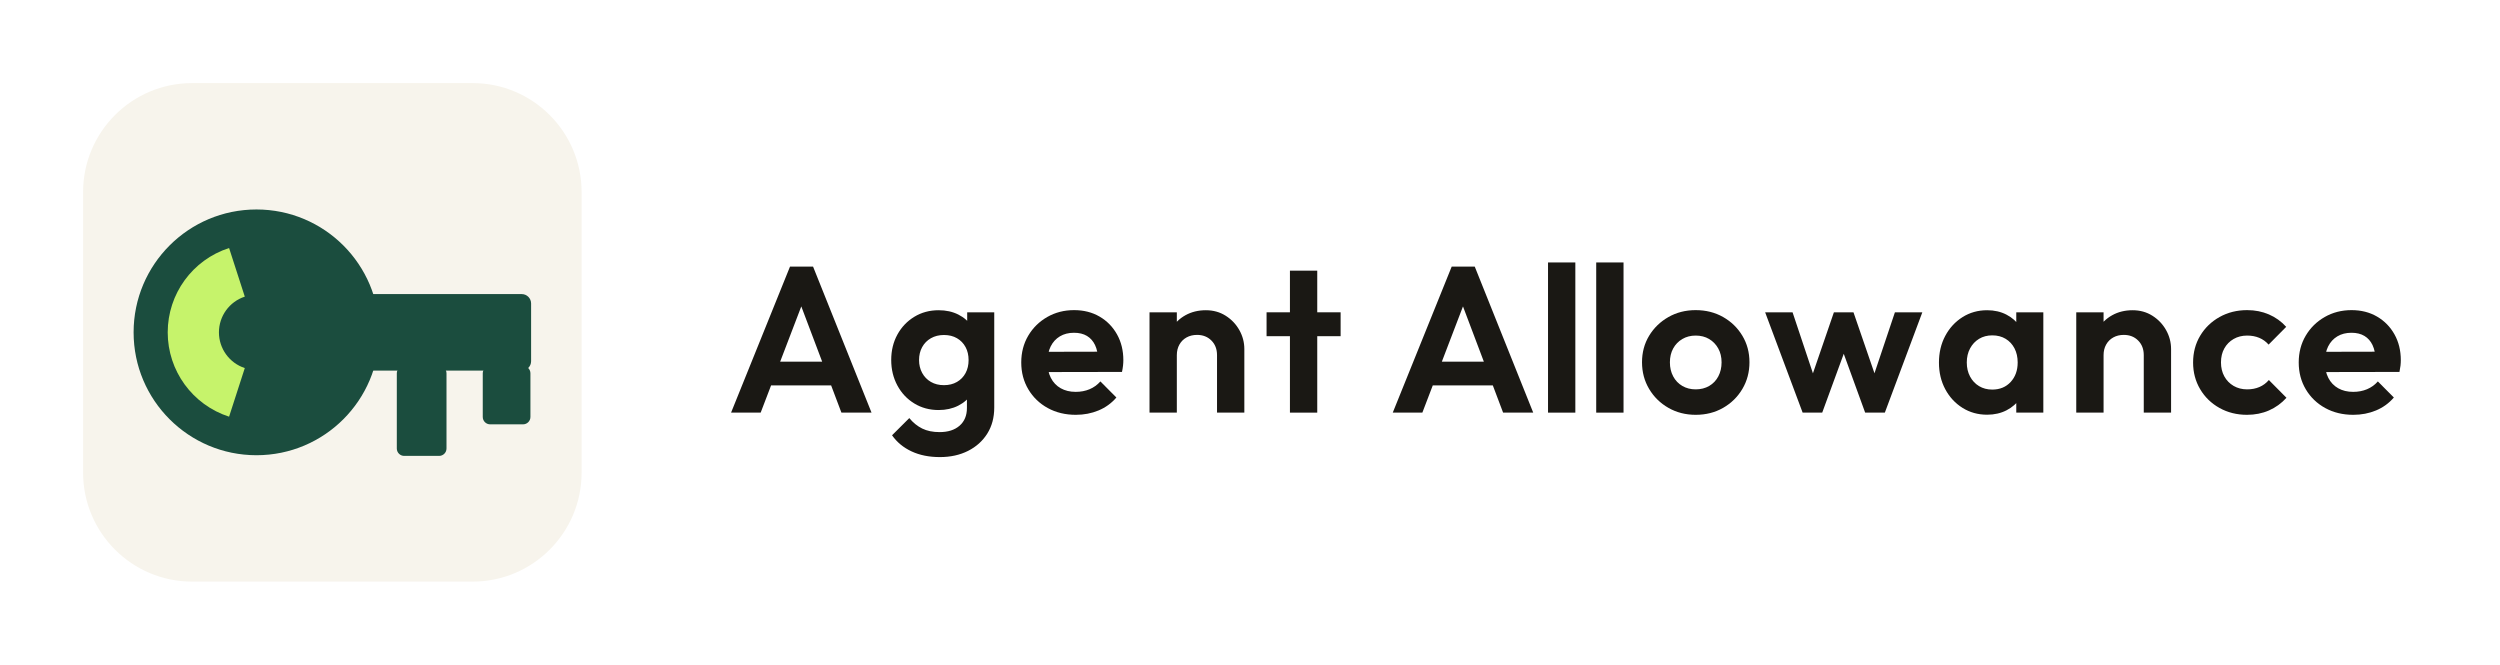
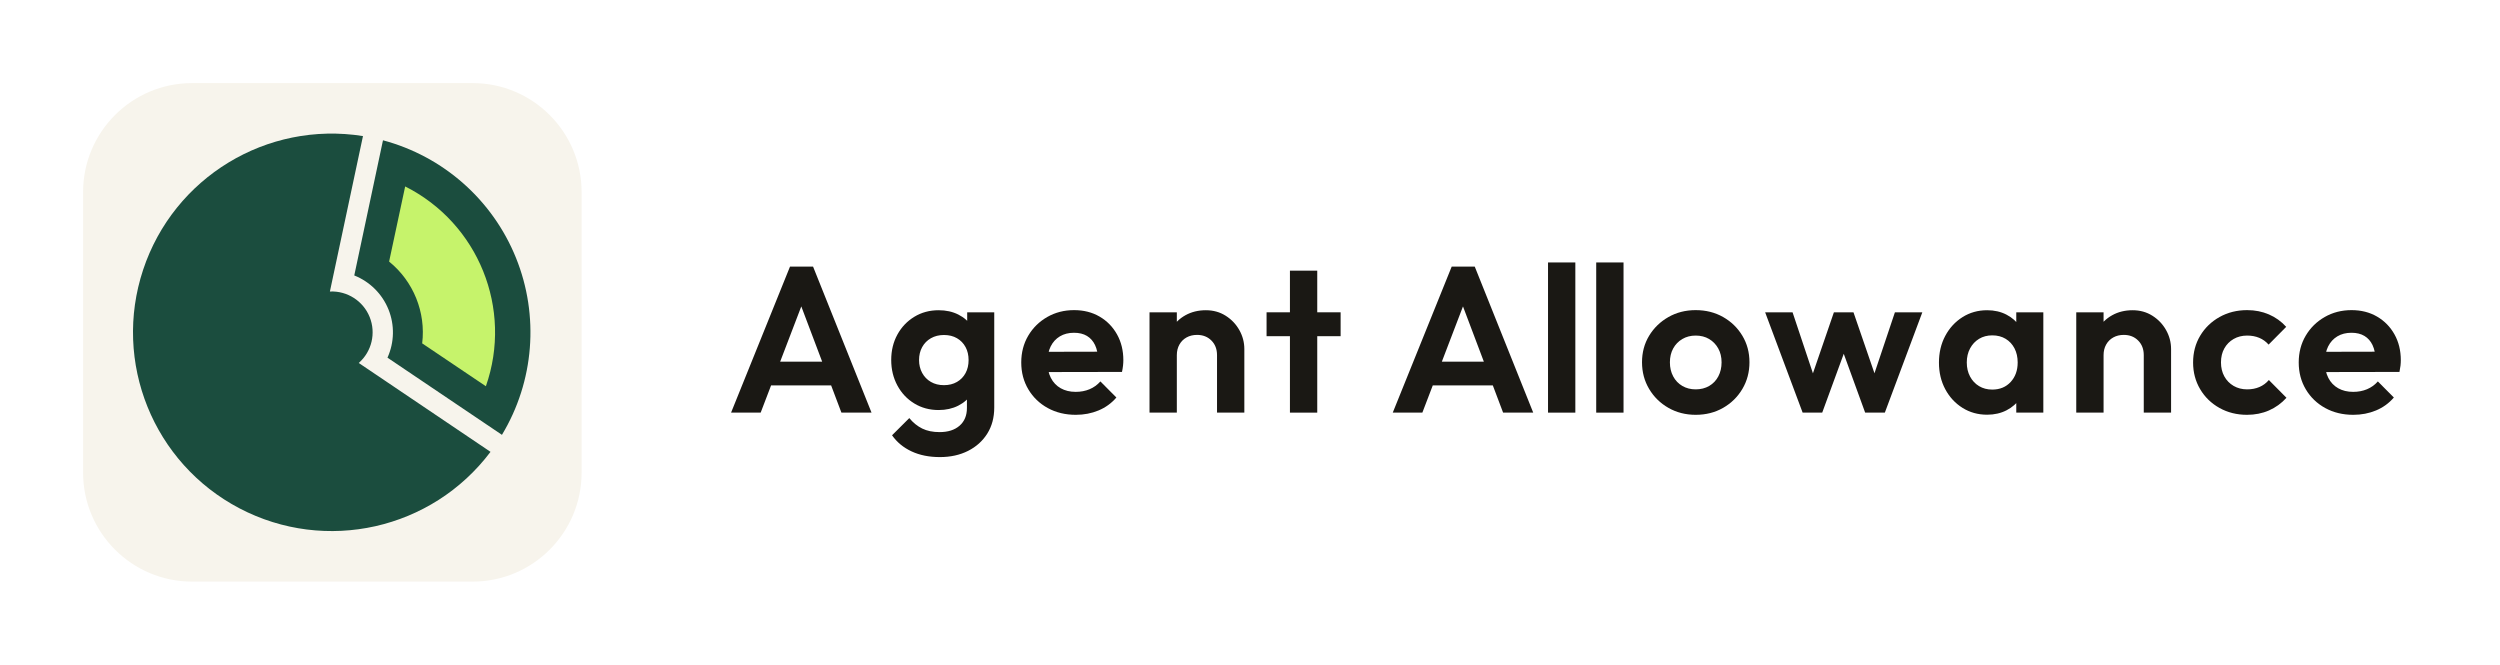
<svg xmlns="http://www.w3.org/2000/svg" viewBox="0 0 240.71 64.00" role="img" aria-label="Agent Allowance">
  <g transform="translate(8.00 8.00) scale(1.50)">
    <rect width="32" height="32" rx="7" fill="#F7F4EC" />
-     <g transform="translate(16 16) scale(0.862) translate(-16.35 -14.50)">
-       <circle cx="10.70" cy="14.50" r="9.15" fill="#1B4D3E" />
-       <rect x="13.10" y="11.65" width="18.05" height="5.70" rx="0.70" fill="#1B4D3E" />
-       <rect x="21.15" y="17.00" width="3.70" height="6.70" rx="0.55" fill="#1B4D3E" />
-       <rect x="27.55" y="17.00" width="3.55" height="4.35" rx="0.55" fill="#1B4D3E" />
-       <path fill="#C6F36B" d="M 8.66 8.22 A 6.60 6.60 0 0 0 8.66 20.78 L 9.83 17.16 A 2.80 2.80 0 0 1 9.83 11.84 Z" />
+     <g transform="translate(16 16) scale(0.8737) translate(-16.05 -16.00)">
+       <path fill="#1B4D3E" d="M 18.30 1.58 A 14.60 14.60 0 1 0 27.67 24.78 L 17.99 18.25 A 3.00 3.00 0 0 0 15.87 13.00 Z" />
+       <path fill="#1B4D3E" d="M 28.51 23.53 A 14.60 14.60 0 0 0 19.77 1.89 L 17.66 11.82 A 4.50 4.50 0 0 1 20.10 17.86 Z" />
+       <path fill="#C6F36B" d="M 27.33 19.96 A 12.00 12.00 0 0 0 21.40 5.28 L 20.22 10.80 A 6.70 6.70 0 0 1 22.65 16.81 Z" />
    </g>
  </g>
  <g transform="translate(70.00 39.73)">
    <path transform="translate(0.00 0) scale(0.02 -0.02)" d="M 19.50 0.00 L 303.25 703.00 L 414.25 703.00 L 695.75 0.00 L 550.75 0.00 L 333.00 576.50 L 382.50 576.50 L 162.00 0.00 Z M 170.00 131.25 L 170.00 245.25 L 547.75 245.25 L 547.75 131.25 Z" fill="#1A1814" />
    <path transform="translate(15.29 0) scale(0.02 -0.02)" d="M 260.25 -214.00 Q 182.50 -214.00 123.75 -186.50 Q 65.00 -159.00 30.00 -109.00 L 113.00 -26.25 Q 140.50 -59.50 175.25 -76.62 Q 210.00 -93.75 259.00 -93.75 Q 319.75 -93.75 355.12 -62.88 Q 390.50 -32.00 390.50 22.50 L 390.50 143.50 L 412.75 249.50 L 391.75 356.00 L 391.75 483.00 L 522.00 483.00 L 522.00 24.50 Q 522.00 -47.50 488.50 -100.88 Q 455.00 -154.25 396.00 -184.12 Q 337.00 -214.00 260.25 -214.00 Z M 254.25 12.50 Q 189.00 12.50 137.12 44.12 Q 85.25 75.75 55.62 130.75 Q 26.00 185.75 26.00 253.50 Q 26.00 321.50 55.62 375.62 Q 85.25 429.75 137.12 461.38 Q 189.00 493.00 254.25 493.00 Q 307.75 493.00 349.12 472.12 Q 390.50 451.25 414.62 414.38 Q 438.75 377.50 440.50 328.50 L 440.50 177.00 Q 438.75 128.75 414.25 91.50 Q 389.75 54.25 348.38 33.38 Q 307.00 12.50 254.25 12.50 Z M 279.75 132.25 Q 315.75 132.25 342.50 147.75 Q 369.25 163.25 383.88 190.38 Q 398.50 217.50 398.50 253.00 Q 398.50 288.50 383.88 315.62 Q 369.25 342.75 342.62 358.25 Q 316.00 373.75 280.00 373.75 Q 244.25 373.75 217.12 358.25 Q 190.00 342.75 175.00 315.50 Q 160.00 288.25 160.00 253.00 Q 160.00 218.75 175.00 191.12 Q 190.00 163.50 217.00 147.88 Q 244.00 132.25 279.75 132.25 Z" fill="#1A1814" />
    <path transform="translate(27.81 0) scale(0.02 -0.02)" d="M 288.75 -10.50 Q 213.25 -10.50 153.88 22.00 Q 94.50 54.50 60.25 111.88 Q 26.00 169.25 26.00 241.50 Q 26.00 313.50 59.62 370.38 Q 93.25 427.25 151.12 460.38 Q 209.00 493.50 280.25 493.50 Q 349.75 493.50 403.12 462.38 Q 456.50 431.25 487.00 376.75 Q 517.50 322.25 517.50 252.50 Q 517.50 239.75 516.00 226.25 Q 514.50 212.75 511.00 196.00 L 104.50 195.25 L 104.50 292.75 L 450.00 293.50 L 396.50 253.25 Q 395.00 296.25 381.38 325.12 Q 367.75 354.00 342.38 369.25 Q 317.00 384.50 279.75 384.50 Q 240.75 384.50 212.00 367.25 Q 183.25 350.00 167.62 318.62 Q 152.00 287.25 152.00 243.50 Q 152.00 199.50 168.62 167.12 Q 185.25 134.75 216.00 117.38 Q 246.75 100.00 288.00 100.00 Q 324.50 100.00 354.75 112.62 Q 385.00 125.25 407.00 150.25 L 484.00 72.75 Q 448.50 31.50 398.00 10.50 Q 347.50 -10.50 288.75 -10.50 Z" fill="#1A1814" />
    <path transform="translate(39.53 0) scale(0.02 -0.02)" d="M 382.50 0.00 L 382.50 276.75 Q 382.50 320.00 355.50 347.12 Q 328.50 374.25 286.43 374.25 Q 257.81 374.25 235.78 362.00 Q 213.75 349.75 201.38 327.62 Q 189.00 305.50 189.00 276.75 L 137.75 303.25 Q 137.75 359.50 162.38 402.12 Q 187.00 444.75 230.42 468.88 Q 273.84 493.00 328.80 493.00 Q 382.25 493.00 424.12 466.50 Q 466.00 440.00 490.00 397.25 Q 514.00 354.50 514.00 306.00 L 514.00 0.00 Z M 57.50 0.00 L 57.50 483.00 L 189.00 483.00 L 189.00 0.00 Z" fill="#1A1814" />
    <path transform="translate(51.63 0) scale(0.02 -0.02)" d="M 128.50 0.00 L 128.50 683.50 L 260.00 683.50 L 260.00 0.00 Z M 16.00 368.00 L 16.00 483.00 L 372.50 483.00 L 372.50 368.00 Z" fill="#1A1814" />
    <path transform="translate(63.71 0) scale(0.02 -0.02)" d="M 19.50 0.00 L 303.25 703.00 L 414.25 703.00 L 695.75 0.00 L 550.75 0.00 L 333.00 576.50 L 382.50 576.50 L 162.00 0.00 Z M 170.00 131.25 L 170.00 245.25 L 547.75 245.25 L 547.75 131.25 Z" fill="#1A1814" />
    <path transform="translate(77.90 0) scale(0.02 -0.02)" d="M 57.50 0.00 L 57.50 723.00 L 189.00 723.00 L 189.00 0.00 Z" fill="#1A1814" />
    <path transform="translate(82.54 0) scale(0.02 -0.02)" d="M 57.50 0.00 L 57.50 723.00 L 189.00 723.00 L 189.00 0.00 Z" fill="#1A1814" />
    <path transform="translate(87.58 0) scale(0.02 -0.02)" d="M 284.50 -10.50 Q 211.75 -10.50 153.12 23.00 Q 94.50 56.50 60.25 114.00 Q 26.00 171.50 26.00 242.50 Q 26.00 313.50 60.12 370.00 Q 94.25 426.50 152.88 460.00 Q 211.50 493.50 284.25 493.50 Q 357.75 493.50 416.25 460.38 Q 474.75 427.25 509.00 370.38 Q 543.25 313.50 543.25 242.50 Q 543.25 171.50 509.12 114.00 Q 475.00 56.50 416.50 23.00 Q 358.00 -10.50 284.50 -10.50 Z M 284.25 112.00 Q 321.25 112.00 349.50 128.50 Q 377.75 145.00 393.38 174.62 Q 409.00 204.25 409.00 242.25 Q 409.00 280.25 392.88 309.12 Q 376.75 338.00 349.00 354.50 Q 321.25 371.00 284.25 371.00 Q 248.25 371.00 220.00 354.38 Q 191.75 337.75 176.00 308.88 Q 160.25 280.00 160.25 242.00 Q 160.25 204.25 176.00 174.62 Q 191.75 145.00 220.00 128.50 Q 248.25 112.00 284.25 112.00 Z" fill="#1A1814" />
    <path transform="translate(99.83 0) scale(0.02 -0.02)" d="M 186.75 0.00 L 6.25 483.00 L 138.25 483.00 L 255.50 131.75 L 216.25 130.75 L 337.25 483.00 L 431.50 483.00 L 552.75 130.75 L 513.25 131.75 L 631.00 483.00 L 763.00 483.00 L 582.50 0.00 L 487.75 0.00 L 366.25 334.00 L 403.25 334.00 L 281.00 0.00 Z" fill="#1A1814" />
    <path transform="translate(116.14 0) scale(0.02 -0.02)" d="M 259.50 -10.00 Q 193.50 -10.00 140.88 23.00 Q 88.25 56.00 57.88 112.75 Q 27.50 169.50 27.50 240.75 Q 27.50 312.75 57.88 369.62 Q 88.25 426.50 140.88 459.75 Q 193.50 493.00 259.50 493.00 Q 311.50 493.00 352.50 471.75 Q 393.50 450.50 418.38 413.25 Q 443.25 376.00 445.00 328.50 L 445.00 154.50 Q 443.25 107.00 418.75 69.75 Q 394.25 32.50 352.88 11.25 Q 311.50 -10.00 259.50 -10.00 Z M 284.00 111.00 Q 339.00 111.00 372.75 147.62 Q 406.50 184.25 406.50 241.50 Q 406.50 280.00 391.25 309.38 Q 376.00 338.75 348.50 355.38 Q 321.00 372.00 284.25 372.00 Q 248.25 372.00 220.75 355.38 Q 193.25 338.75 177.38 309.25 Q 161.50 279.75 161.50 241.50 Q 161.50 203.25 177.25 173.75 Q 193.00 144.25 220.62 127.62 Q 248.25 111.00 284.00 111.00 Z M 399.75 0.00 L 399.75 129.75 L 420.75 247.50 L 399.75 364.25 L 399.75 483.00 L 530.00 483.00 L 530.00 0.00 Z" fill="#1A1814" />
    <path transform="translate(128.76 0) scale(0.02 -0.02)" d="M 382.50 0.00 L 382.50 276.75 Q 382.50 320.00 355.50 347.12 Q 328.50 374.25 286.43 374.25 Q 257.81 374.25 235.78 362.00 Q 213.75 349.75 201.38 327.62 Q 189.00 305.50 189.00 276.75 L 137.75 303.25 Q 137.75 359.50 162.38 402.12 Q 187.00 444.75 230.42 468.88 Q 273.84 493.00 328.80 493.00 Q 382.25 493.00 424.12 466.50 Q 466.00 440.00 490.00 397.25 Q 514.00 354.50 514.00 306.00 L 514.00 0.00 Z M 57.50 0.00 L 57.50 483.00 L 189.00 483.00 L 189.00 0.00 Z" fill="#1A1814" />
    <path transform="translate(140.64 0) scale(0.02 -0.02)" d="M 285.50 -10.50 Q 212.25 -10.50 153.12 22.50 Q 94.00 55.50 60.00 112.88 Q 26.00 170.25 26.00 241.25 Q 26.00 313.25 60.12 370.25 Q 94.25 427.25 153.50 460.38 Q 212.75 493.50 286.25 493.50 Q 342.75 493.50 390.75 472.88 Q 438.75 452.25 474.25 413.00 L 389.50 327.50 Q 370.50 349.25 344.38 360.12 Q 318.25 371.00 286.25 371.00 Q 249.50 371.00 221.00 354.50 Q 192.50 338.00 176.38 309.25 Q 160.25 280.50 160.25 241.75 Q 160.25 203.75 176.38 174.50 Q 192.50 145.25 221.12 128.62 Q 249.75 112.00 286.25 112.00 Q 319.00 112.00 345.38 123.38 Q 371.75 134.75 390.75 157.00 L 475.50 71.50 Q 439.25 31.50 391.12 10.50 Q 343.00 -10.50 285.50 -10.50 Z" fill="#1A1814" />
    <path transform="translate(150.81 0) scale(0.02 -0.02)" d="M 288.75 -10.50 Q 213.25 -10.50 153.88 22.00 Q 94.50 54.50 60.25 111.88 Q 26.00 169.25 26.00 241.50 Q 26.00 313.50 59.62 370.38 Q 93.25 427.25 151.12 460.38 Q 209.00 493.50 280.25 493.50 Q 349.75 493.50 403.12 462.38 Q 456.50 431.25 487.00 376.75 Q 517.50 322.25 517.50 252.50 Q 517.50 239.75 516.00 226.25 Q 514.50 212.75 511.00 196.00 L 104.50 195.25 L 104.50 292.75 L 450.00 293.50 L 396.50 253.25 Q 395.00 296.25 381.38 325.12 Q 367.75 354.00 342.38 369.25 Q 317.00 384.50 279.75 384.50 Q 240.75 384.50 212.00 367.25 Q 183.25 350.00 167.62 318.62 Q 152.00 287.25 152.00 243.50 Q 152.00 199.50 168.62 167.12 Q 185.25 134.75 216.00 117.38 Q 246.75 100.00 288.00 100.00 Q 324.50 100.00 354.75 112.62 Q 385.00 125.25 407.00 150.25 L 484.00 72.75 Q 448.50 31.50 398.00 10.50 Q 347.50 -10.50 288.75 -10.50 Z" fill="#1A1814" />
  </g>
</svg>
